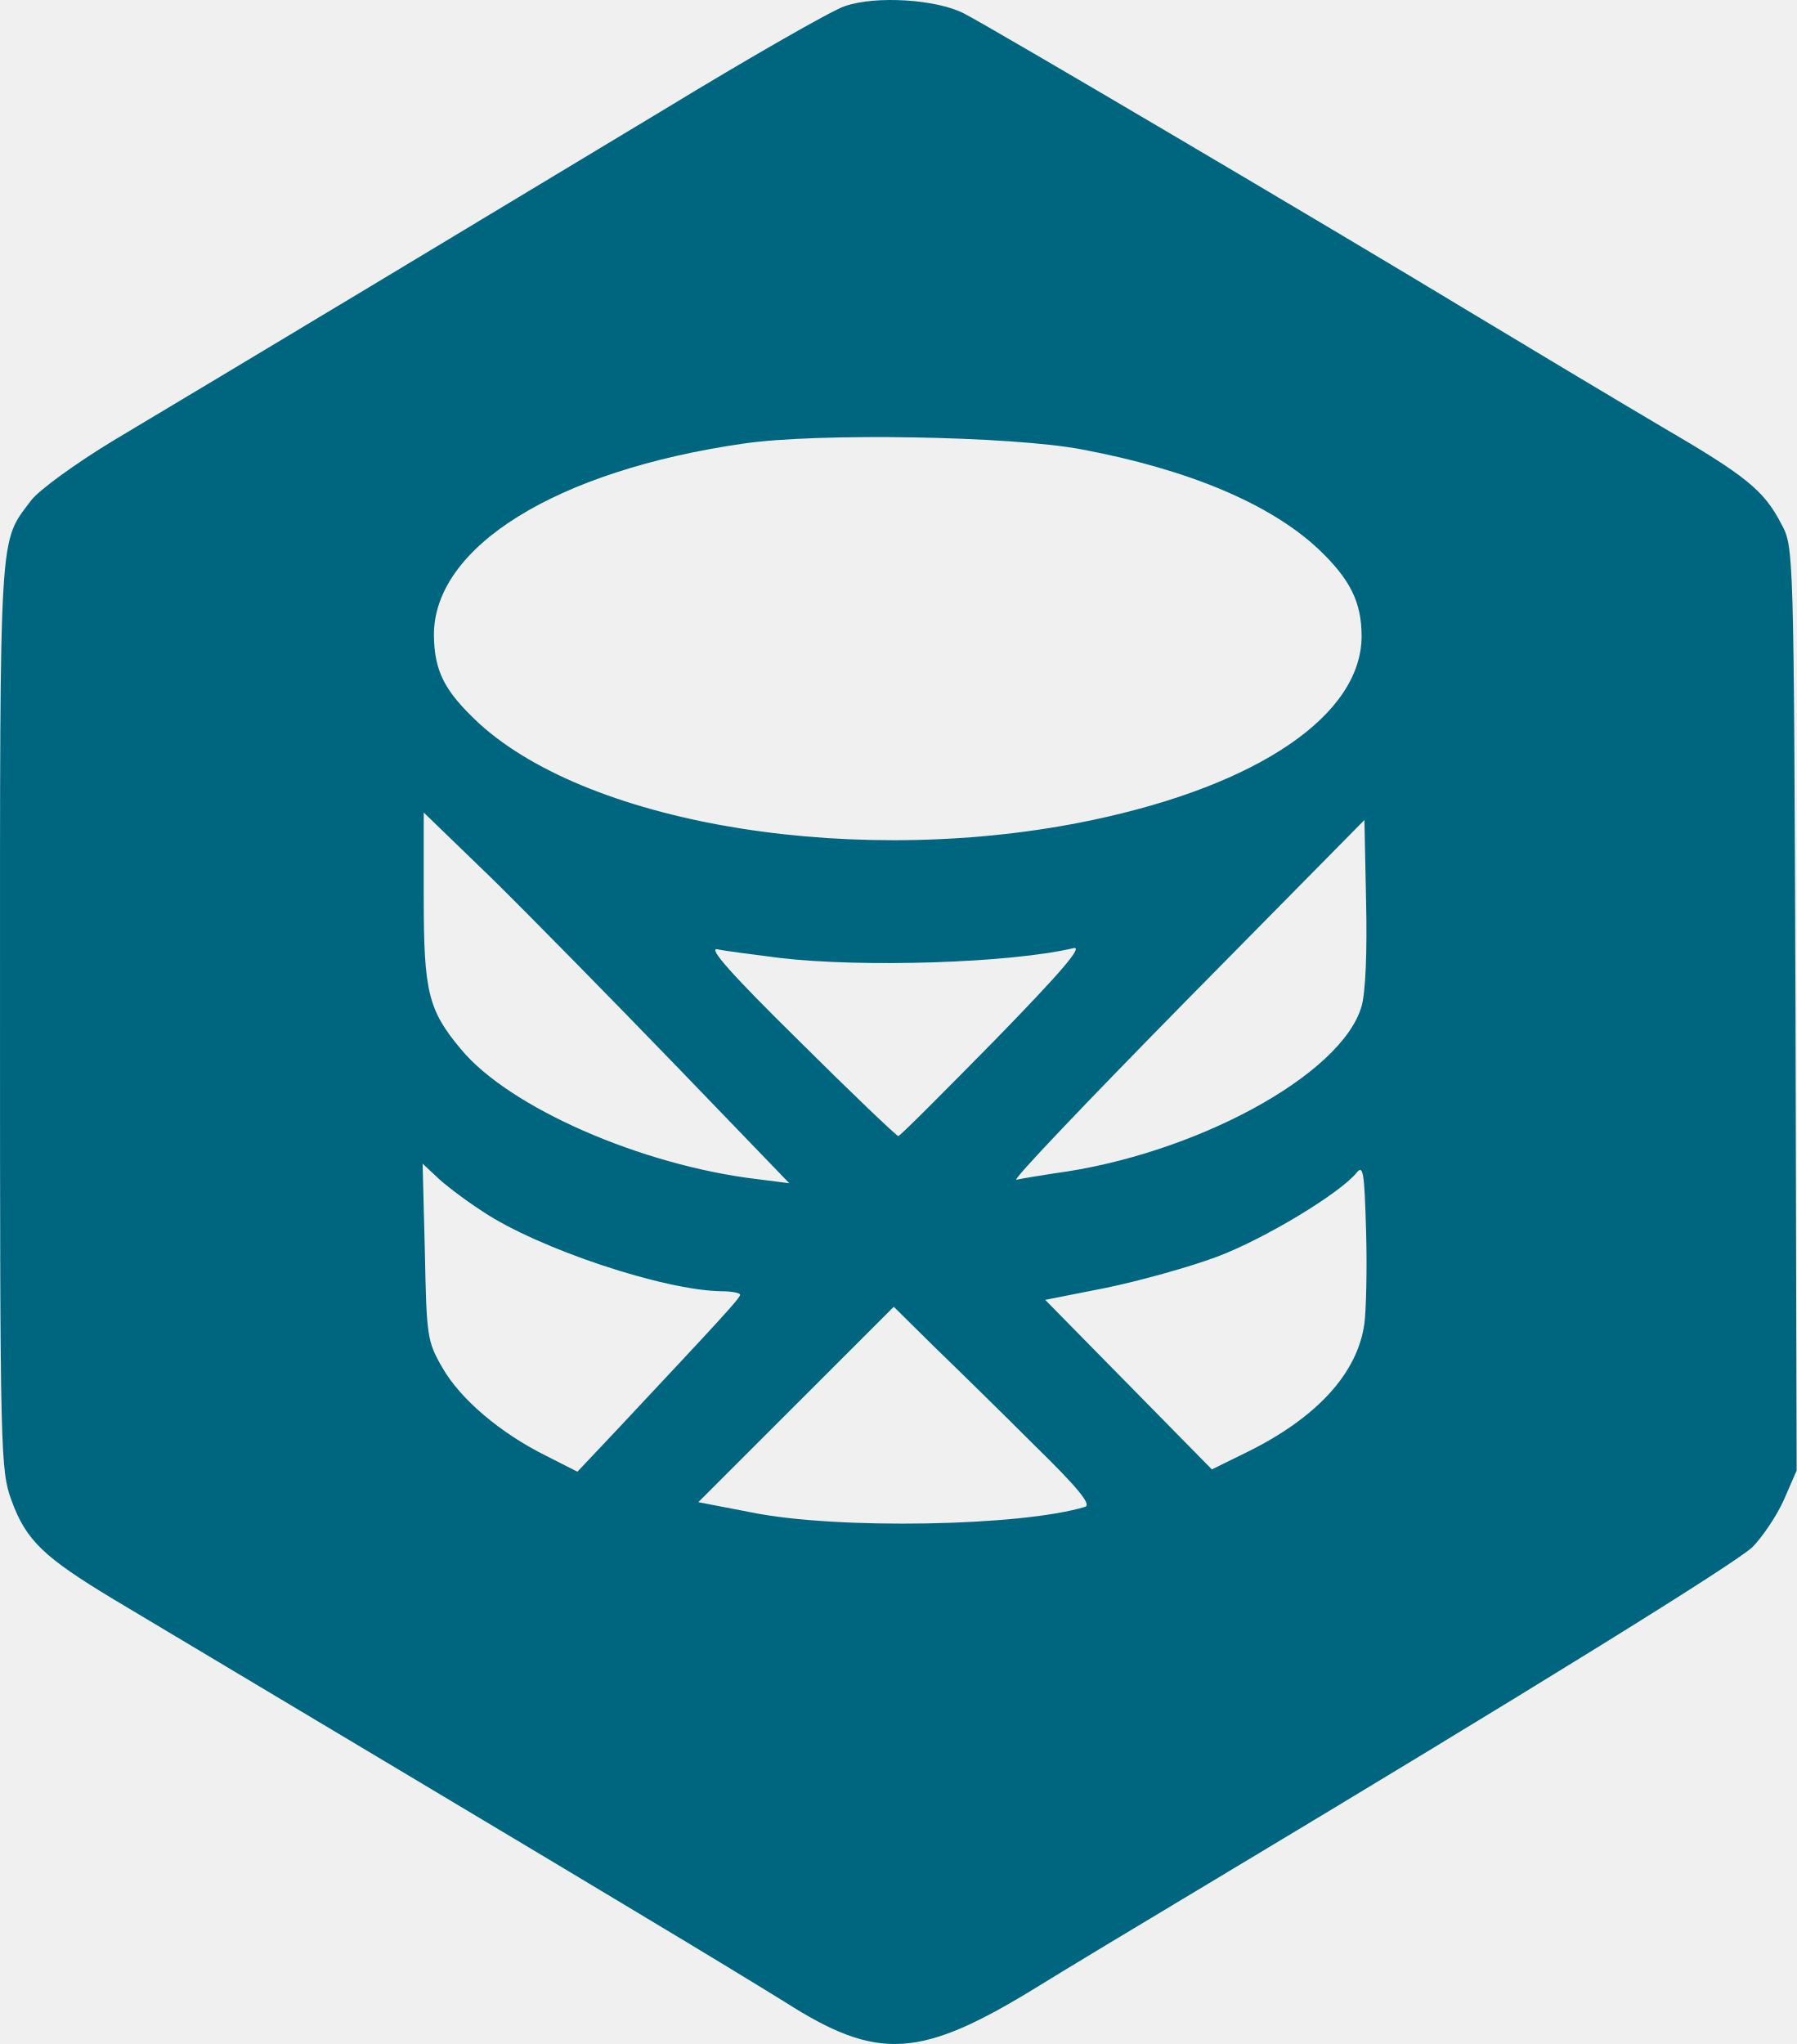
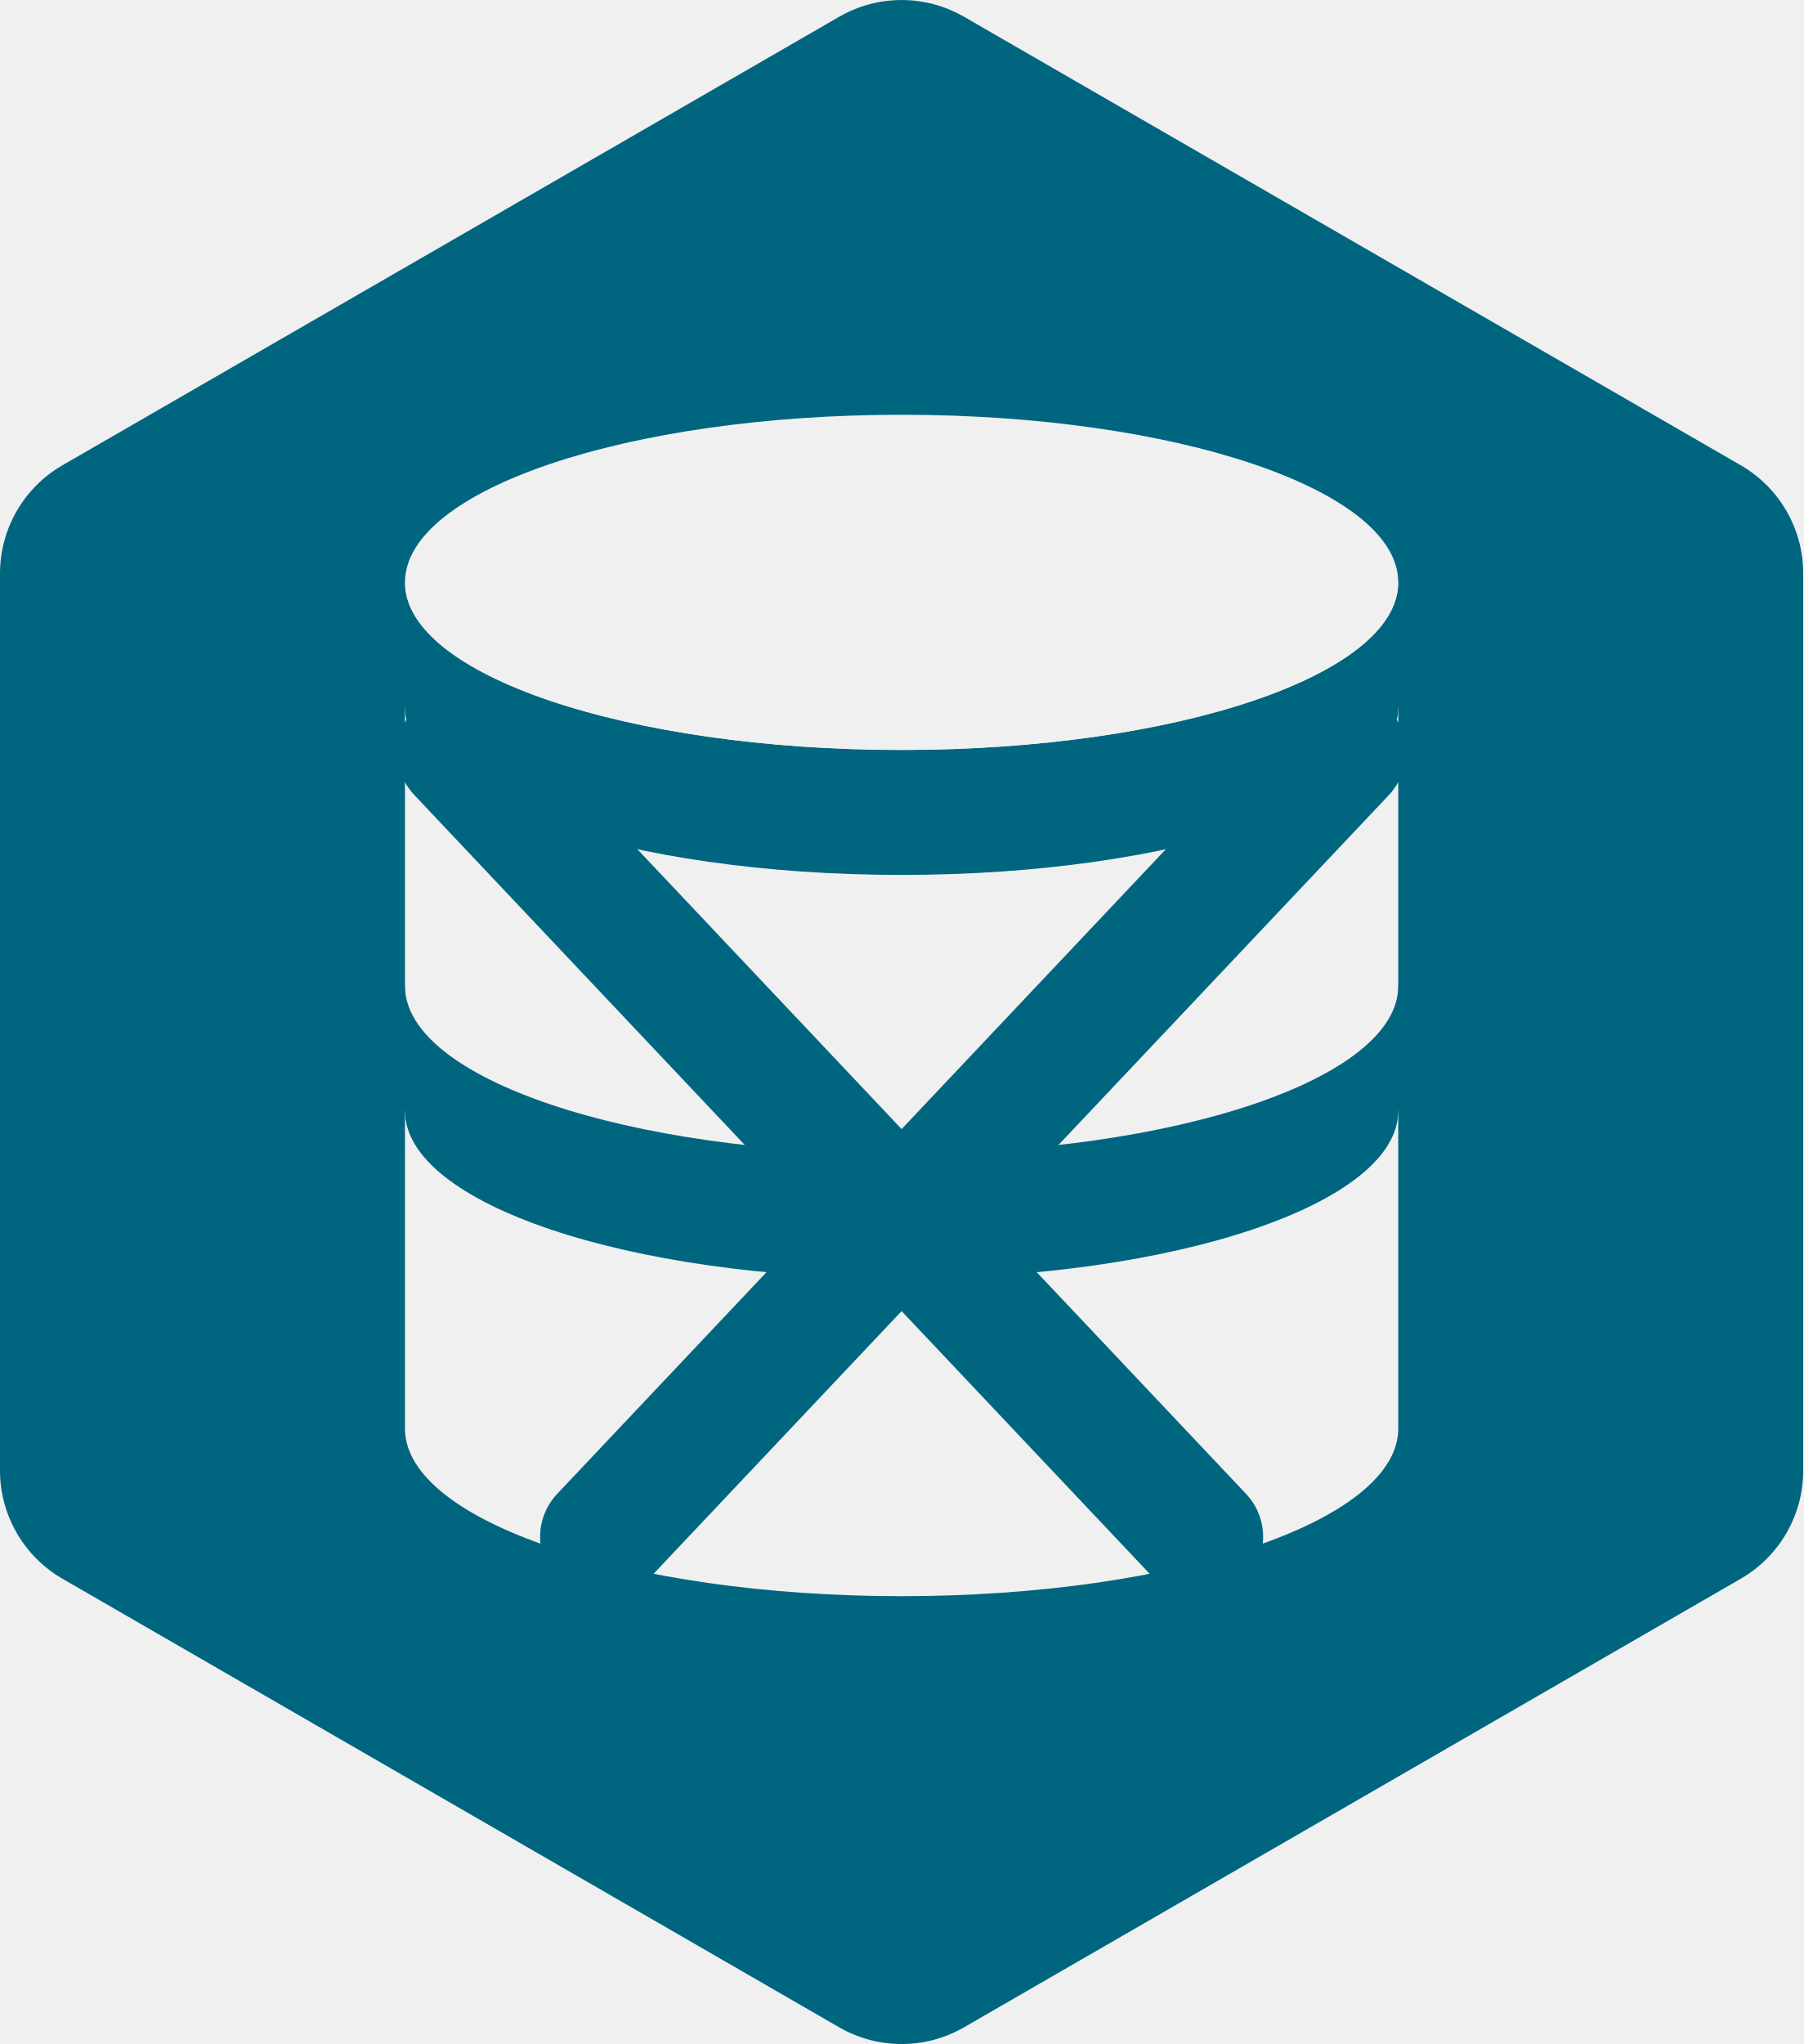
- <svg xmlns="http://www.w3.org/2000/svg" version="1.0" width="241.761pt" height="275.037pt" viewBox="0 0 241.761 275.037" preserveAspectRatio="xMidYMid" id="svg146" xml:space="preserve">
-   <defs id="defs150" />
-   <path d="m 113.658,0.838 c -1.673,0.541 -12.772,6.882 -24.708,14.151 -21.287,12.837 -55.194,33.252 -73.592,44.233 -5.246,3.171 -10.111,6.728 -11.176,8.12 -4.333,5.8 -4.181,2.861 -4.181,69.211 0,59.235 0.076,61.246 1.521,65.267 1.977,5.49 4.409,7.733 13.761,13.378 21.211,12.682 61.656,36.809 72.148,43.15 6.462,3.867 14.597,8.816 18.094,10.981 12.696,8.12 18.322,7.733 34.363,-2.165 3.117,-1.933 13.38,-8.12 22.808,-13.765 43.334,-25.983 71.008,-43.15 73.136,-45.238 1.292,-1.315 3.193,-4.098 4.181,-6.264 l 1.749,-4.021 -0.152,-62.096 c -0.228,-62.019 -0.228,-62.173 -1.901,-65.267 -2.357,-4.562 -4.79,-6.496 -16.193,-13.146 -5.626,-3.325 -17.258,-10.285 -25.849,-15.466 -18.778,-11.368 -63.861,-37.969 -67.891,-40.057 -3.649,-1.933 -11.936,-2.475 -16.117,-1.005 z m 31.855,59.622 c 14.445,2.707 25.392,7.346 31.855,13.378 4.333,4.098 5.854,7.192 5.854,11.754 0,10.594 -13.837,20.029 -36.188,24.746 -31.094,6.573 -67.358,0.851 -82.563,-12.991 -4.638,-4.33 -6.006,-6.96 -6.082,-11.832 -0.076,-11.909 16.421,-22.194 41.662,-25.828 9.959,-1.469 36.036,-1.005 45.463,0.773 z m -54.586,82.898 15.281,15.853 -4.257,-0.541 c -15.661,-1.856 -33.451,-9.666 -39.913,-17.477 -4.409,-5.258 -5.018,-7.733 -5.018,-20.338 v -11.522 l 9.351,9.048 c 5.094,5.026 16.117,16.239 24.556,24.978 z m 92.295,-7.965 c -2.661,9.28 -22.58,20.029 -41.434,22.503 -2.053,0.309 -4.333,0.696 -5.018,0.851 -0.684,0.155 9.579,-10.594 22.808,-24.05 l 24.024,-24.359 0.228,11.058 c 0.152,6.728 -0.076,12.141 -0.608,13.997 z m -78.306,-6.496 c 11.1,1.315 31.018,0.696 39.533,-1.315 1.368,-0.309 -1.597,3.171 -10.644,12.45 -6.918,7.037 -12.696,12.837 -12.924,12.837 -0.228,0 -6.234,-5.722 -13.304,-12.759 -9.275,-9.125 -12.392,-12.682 -11.024,-12.373 1.064,0.232 4.79,0.696 8.363,1.16 z M 64.926,163 c 7.527,5.026 24.48,10.672 32.235,10.749 1.292,0 2.433,0.232 2.433,0.464 0,0.464 -2.585,3.248 -16.421,18.018 l -5.474,5.8 -4.257,-2.165 c -6.082,-3.016 -11.48,-7.578 -13.913,-11.832 -2.053,-3.557 -2.129,-4.176 -2.357,-15.621 l -0.304,-11.832 1.825,1.701 c 0.912,0.928 3.725,3.093 6.234,4.717 z m 118.675,15.079 c -0.912,6.728 -6.462,12.759 -15.965,17.399 l -4.562,2.243 -11.176,-11.368 -11.252,-11.445 8.211,-1.624 c 4.486,-0.928 11.176,-2.784 14.901,-4.176 6.386,-2.397 16.497,-8.506 18.778,-11.29 0.912,-1.16 1.064,-0.077 1.292,7.888 0.152,5.026 0,10.672 -0.228,12.373 z m -44.399,16.394 c 5.778,5.645 7.679,7.965 6.842,8.274 -8.515,2.629 -33.375,3.093 -44.855,0.773 l -7.222,-1.392 13.152,-13.146 13.152,-13.146 5.398,5.336 c 3.041,2.939 9.123,8.893 13.532,13.301 z" id="vector" style="fill:#006680;stroke:none;stroke-width:0.077" />
+ <svg xmlns="http://www.w3.org/2000/svg" width="240pt" height="271.98pt" viewBox="0 0 240 271.98">
+   <defs>
+     <mask id="tk-vector-symbol" maskUnits="userSpaceOnUse" x="0" y="0" width="240" height="271.98">
+       <rect width="240" height="271.98" fill="#fff" />
+       <g transform="translate(120 135.99)">
+         <path d="M-66.1 -58.5L-66.1 54.1A66.1 22.3 0 0 0 66.1 54.1L66.1 -58.5Z" fill="#000" />
+         <path d="M-67.1 -58.5L-66.1 -58.5A66.1 22.3 0 0 0 66.1 -58.5L67.1 -58.5L67.1 -41.87L66.1 -41.87A66.1 22.3 0 0 1 -66.1 -41.87L-67.1 -41.87Z" fill="#fff" />
+         <path d="M-67.1 -4.8L-66.1 -4.8A66.1 22.3 0 0 0 66.1 -4.8L67.1 -4.8L67.1 11.83L66.1 11.83A66.1 22.3 0 0 1 -66.1 11.83L-67.1 11.83Z" fill="#fff" />
+         <path d="M-66.1 -58.5A66.1 22.3 0 1 0 66.1 -58.5A66.1 22.3 0 1 0 -66.1 -58.5Z" fill="#000" />
+         <path d="M-58.8 -35.9L39.8 68.5" fill="none" stroke="#fff" stroke-width="16.63" stroke-linecap="round" stroke-linejoin="round" />
+         <path d="M58.8 -35.9L-39.8 68.5" fill="none" stroke="#fff" stroke-width="16.63" stroke-linecap="round" stroke-linejoin="round" />
+       </g>
+     </mask>
+   </defs>
+   <path d="M8.31 61.91L111.69 2.23A16.63 16.63 0 0 1 128.31 2.23L231.69 61.91A16.63 16.63 0 0 1 240 76.31L240 195.67A16.63 16.63 0 0 1 231.69 210.07L128.31 269.76A16.63 16.63 0 0 1 111.69 269.76L8.31 210.07A16.63 16.63 0 0 1 0 195.67L0 76.31A16.63 16.63 0 0 1 8.31 61.91Z" fill="#006680" mask="url(#tk-vector-symbol)" />
</svg>
